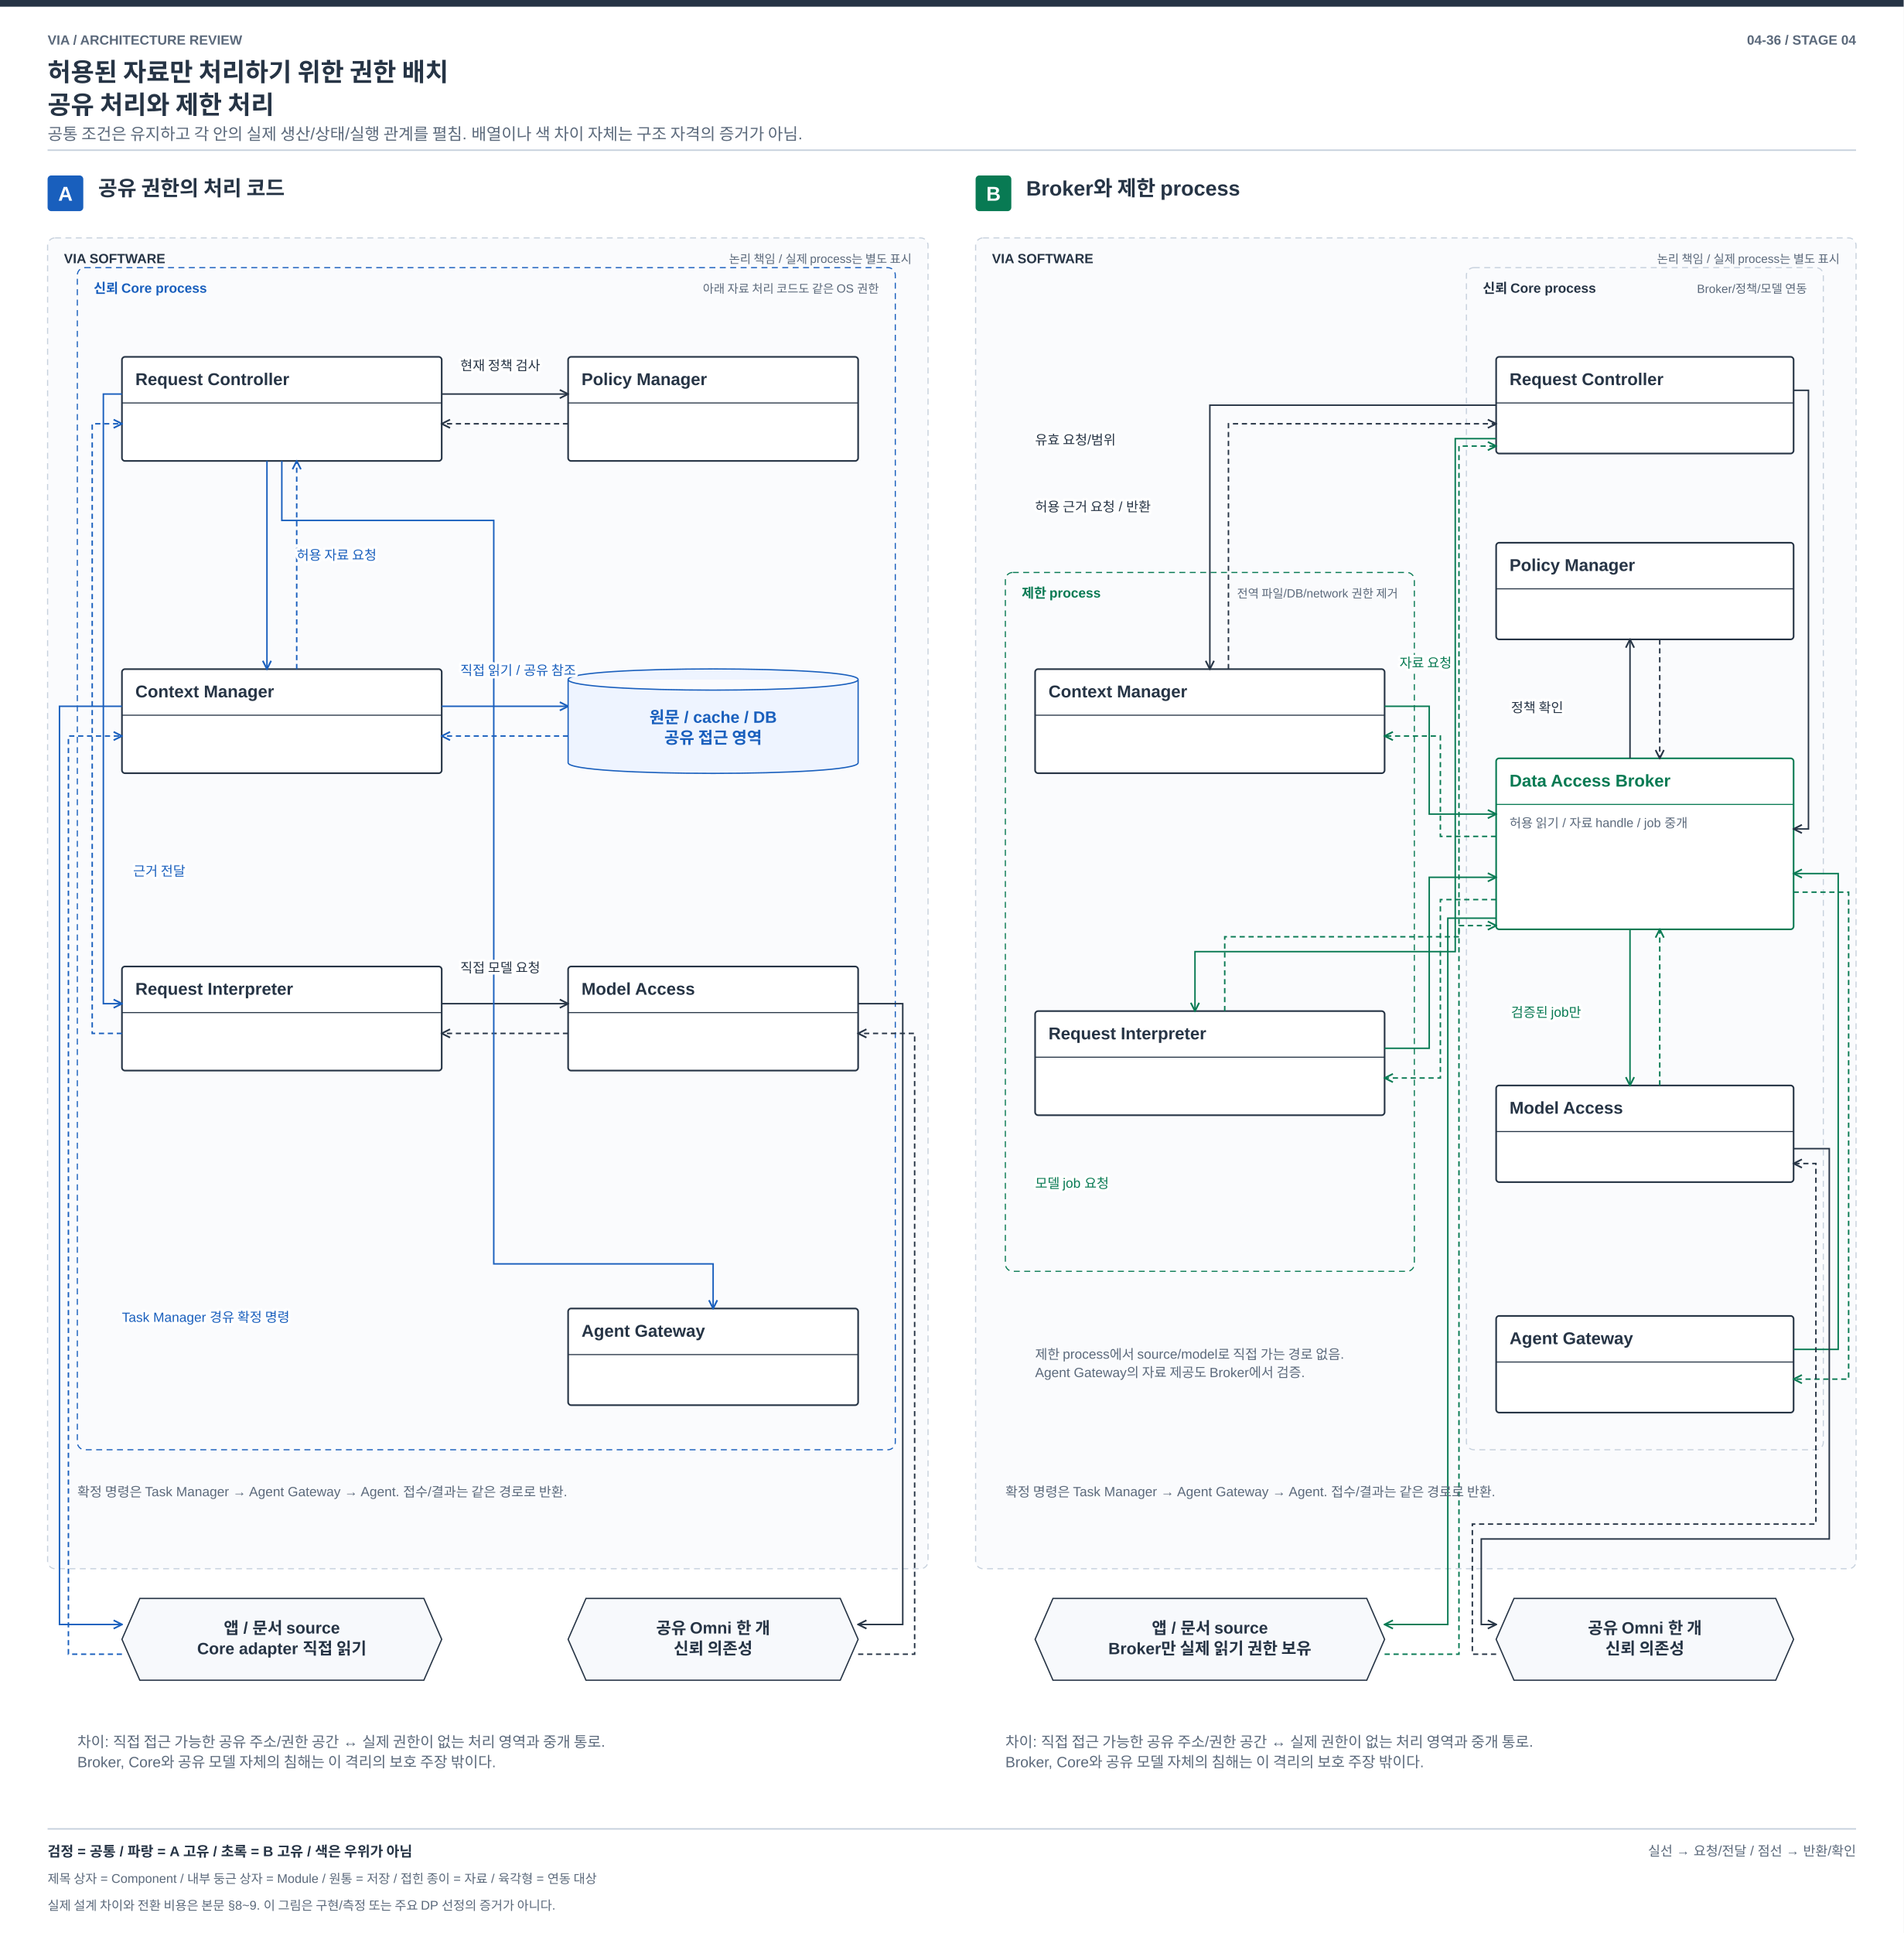
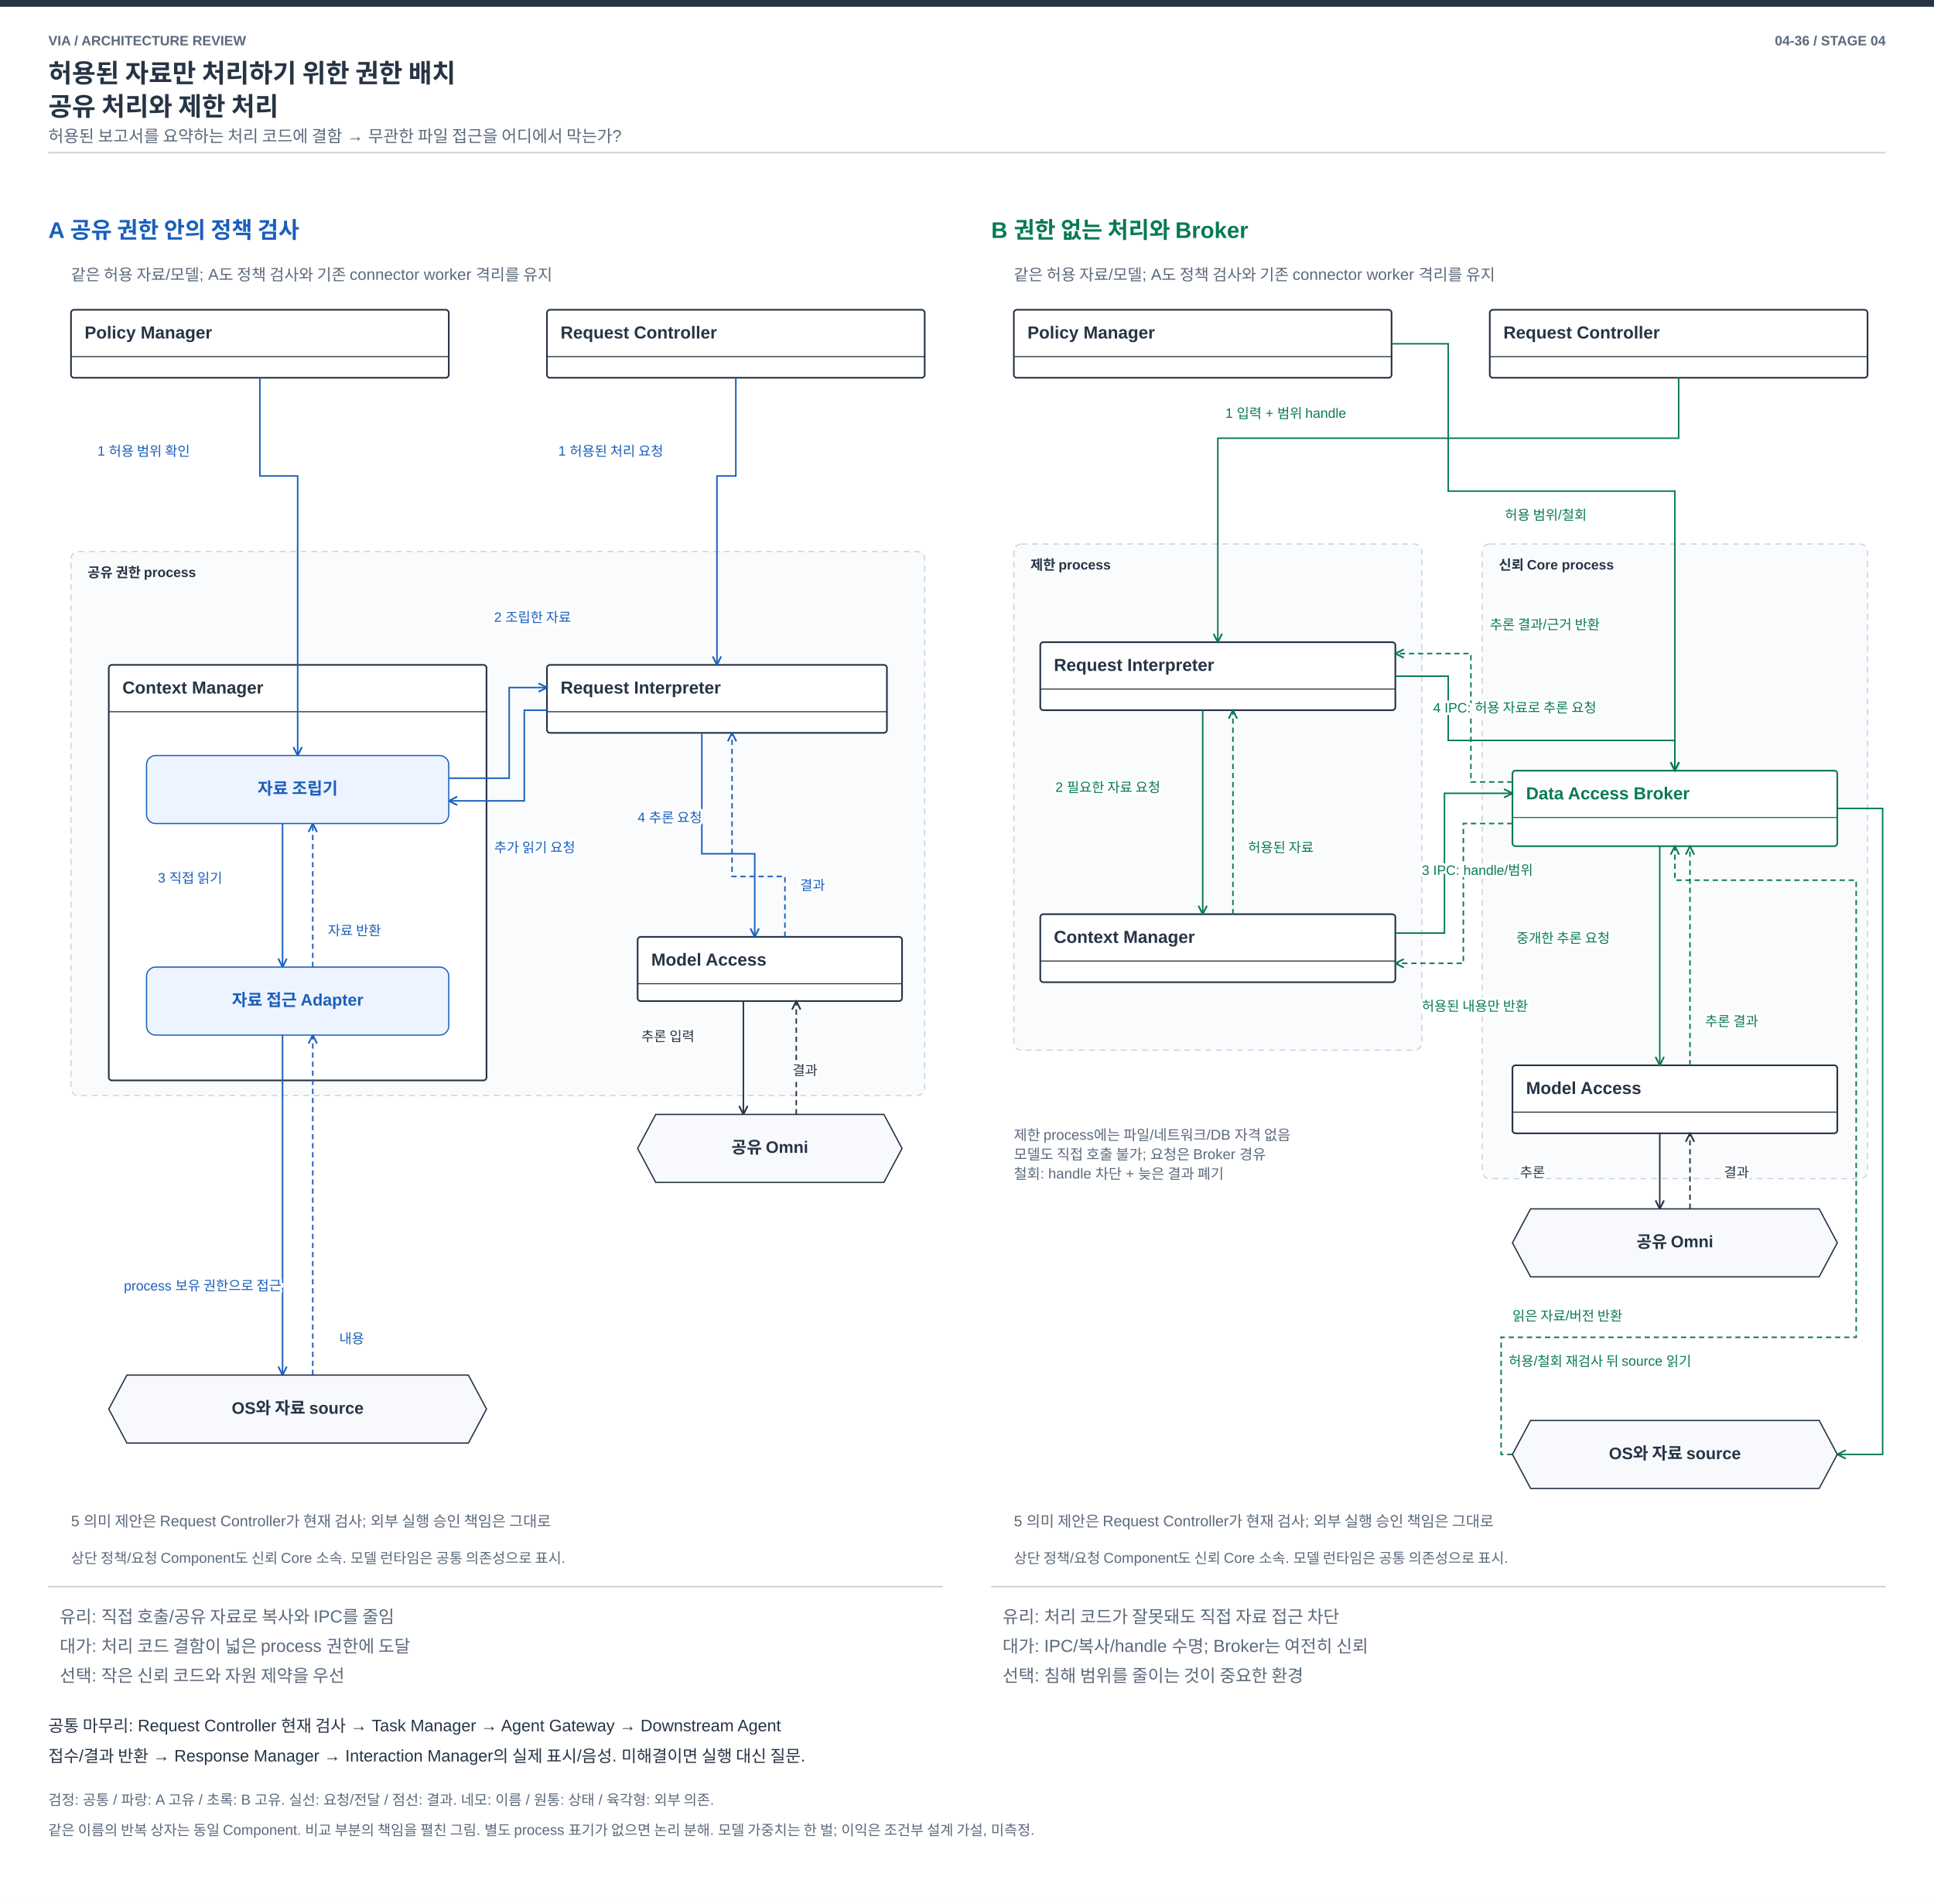
- <svg xmlns="http://www.w3.org/2000/svg" width="2560" height="2600" viewBox="0 0 2560 2600" role="img" aria-labelledby="title">
+ <svg xmlns="http://www.w3.org/2000/svg" width="2560" height="2520" viewBox="0 0 2560 2520" role="img" aria-labelledby="title">
  <defs>
    <marker id="a263445" viewBox="0 0 10 10" refX="9" refY="5" markerWidth="7" markerHeight="7" orient="auto-start-reverse">
      <path d="M1 1L9 5L1 9" fill="none" stroke="#263445" stroke-width="1.6" />
    </marker>
    <marker id="a195FBD" viewBox="0 0 10 10" refX="9" refY="5" markerWidth="7" markerHeight="7" orient="auto-start-reverse">
      <path d="M1 1L9 5L1 9" fill="none" stroke="#195FBD" stroke-width="1.6" />
    </marker>
    <marker id="a087A53" viewBox="0 0 10 10" refX="9" refY="5" markerWidth="7" markerHeight="7" orient="auto-start-reverse">
      <path d="M1 1L9 5L1 9" fill="none" stroke="#087A53" stroke-width="1.6" />
    </marker>
  </defs>
-   <rect width="2560" height="2600" fill="white" />
+   <rect width="2560" height="2520" fill="white" />
  <g font-family="Arial, Apple SD Gothic Neo, Malgun Gothic, sans-serif">
    <rect id="e1" x="0" y="0" width="2560" height="9" rx="0" fill="#263445" stroke="none" stroke-width="1.5" />
-     <rect id="e7" x="64" y="236" width="48" height="48" rx="5" fill="#195FBD" stroke="none" stroke-width="1.5" />
-     <rect id="Avia" x="64" y="320" width="1184" height="1790" rx="10" fill="#FAFBFD" stroke="#C7D1DD" stroke-width="1.5" stroke-dasharray="8 6" />
-     <rect id="Acore" x="104" y="360" width="1100" height="1590" rx="10" fill="#FAFBFD" stroke="#195FBD" stroke-width="1.5" stroke-dasharray="8 6" />
-     <rect id="e48" x="1312" y="236" width="48" height="48" rx="5" fill="#087A53" stroke="none" stroke-width="1.5" />
-     <rect id="Bvia" x="1312" y="320" width="1184" height="1790" rx="10" fill="#FAFBFD" stroke="#C7D1DD" stroke-width="1.5" stroke-dasharray="8 6" />
-     <rect id="Brestricted" x="1352" y="770" width="550" height="940" rx="10" fill="#FAFBFD" stroke="#087A53" stroke-width="1.5" stroke-dasharray="8 6" />
-     <rect id="Bcore" x="1972" y="360" width="480" height="1590" rx="10" fill="#FAFBFD" stroke="#C7D1DD" stroke-width="1.5" stroke-dasharray="8 6" />
+     <rect id="Aprocess" x="94" y="730" width="1130" height="720" rx="10" fill="#FAFBFD" stroke="#C7D1DD" stroke-width="1.5" stroke-dasharray="8 6" />
+     <rect id="Brestricted" x="1342" y="720" width="540" height="670" rx="10" fill="#FAFBFD" stroke="#C7D1DD" stroke-width="1.5" stroke-dasharray="8 6" />
+     <rect id="Btrusted" x="1962" y="720" width="510" height="840" rx="10" fill="#FAFBFD" stroke="#C7D1DD" stroke-width="1.5" stroke-dasharray="8 6" />
+     <g id="Apolicy" data-component="true">
+       <rect x="94" y="410" width="500" height="90" rx="4" fill="white" stroke="#263445" stroke-width="2.2" />
+       <path d="M94 472H594" stroke="#263445" stroke-width="1.4" />
+       <text x="112" y="448.0" text-anchor="start" font-size="23" font-weight="700" fill="#263445">Policy Manager</text>
+     </g>
    <g id="Arc" data-component="true">
-       <rect x="164" y="480" width="430" height="140" rx="4" fill="white" stroke="#263445" stroke-width="2.2" />
-       <path d="M164 542H594" stroke="#263445" stroke-width="1.4" />
-       <text x="182" y="518.0" text-anchor="start" font-size="23" font-weight="700" fill="#263445">Request Controller</text>
-     </g>
-     <g id="Apolicy" data-component="true">
-       <rect x="764" y="480" width="390" height="140" rx="4" fill="white" stroke="#263445" stroke-width="2.2" />
-       <path d="M764 542H1154" stroke="#263445" stroke-width="1.4" />
-       <text x="782" y="518.0" text-anchor="start" font-size="23" font-weight="700" fill="#263445">Policy Manager</text>
+       <rect x="724" y="410" width="500" height="90" rx="4" fill="white" stroke="#263445" stroke-width="2.2" />
+       <path d="M724 472H1224" stroke="#263445" stroke-width="1.4" />
+       <text x="742" y="448.0" text-anchor="start" font-size="23" font-weight="700" fill="#263445">Request Controller</text>
    </g>
    <g id="Acm" data-component="true">
-       <rect x="164" y="900" width="430" height="140" rx="4" fill="white" stroke="#263445" stroke-width="2.2" />
-       <path d="M164 962H594" stroke="#263445" stroke-width="1.4" />
-       <text x="182" y="938.0" text-anchor="start" font-size="23" font-weight="700" fill="#263445">Context Manager</text>
+       <rect x="144" y="880" width="500" height="550" rx="4" fill="white" stroke="#263445" stroke-width="2.2" />
+       <path d="M144 942H644" stroke="#263445" stroke-width="1.4" />
+       <text x="162" y="918.0" text-anchor="start" font-size="23" font-weight="700" fill="#263445">Context Manager</text>
    </g>
    <g id="Ari" data-component="true">
-       <rect x="164" y="1300" width="430" height="140" rx="4" fill="white" stroke="#263445" stroke-width="2.2" />
-       <path d="M164 1362H594" stroke="#263445" stroke-width="1.4" />
-       <text x="182" y="1338.0" text-anchor="start" font-size="23" font-weight="700" fill="#263445">Request Interpreter</text>
+       <rect x="724" y="880" width="450" height="90" rx="4" fill="white" stroke="#263445" stroke-width="2.2" />
+       <path d="M724 942H1174" stroke="#263445" stroke-width="1.4" />
+       <text x="742" y="918.0" text-anchor="start" font-size="23" font-weight="700" fill="#263445">Request Interpreter</text>
    </g>
    <g id="Ama" data-component="true">
-       <rect x="764" y="1300" width="390" height="140" rx="4" fill="white" stroke="#263445" stroke-width="2.2" />
-       <path d="M764 1362H1154" stroke="#263445" stroke-width="1.4" />
-       <text x="782" y="1338.0" text-anchor="start" font-size="23" font-weight="700" fill="#263445">Model Access</text>
-     </g>
-     <g id="Agateway" data-component="true">
-       <rect x="764" y="1760" width="390" height="130" rx="4" fill="white" stroke="#263445" stroke-width="2.2" />
-       <path d="M764 1822H1154" stroke="#263445" stroke-width="1.4" />
-       <text x="782" y="1798.0" text-anchor="start" font-size="23" font-weight="700" fill="#263445">Agent Gateway</text>
+       <rect x="844" y="1240" width="350" height="85" rx="4" fill="white" stroke="#263445" stroke-width="2.2" />
+       <path d="M844 1302H1194" stroke="#263445" stroke-width="1.4" />
+       <text x="862" y="1278.0" text-anchor="start" font-size="23" font-weight="700" fill="#263445">Model Access</text>
+     </g>
+     <g id="Bpolicy" data-component="true">
+       <rect x="1342" y="410" width="500" height="90" rx="4" fill="white" stroke="#263445" stroke-width="2.2" />
+       <path d="M1342 472H1842" stroke="#263445" stroke-width="1.4" />
+       <text x="1360" y="448.0" text-anchor="start" font-size="23" font-weight="700" fill="#263445">Policy Manager</text>
    </g>
    <g id="Brc" data-component="true">
-       <rect x="2012" y="480" width="400" height="130" rx="4" fill="white" stroke="#263445" stroke-width="2.2" />
-       <path d="M2012 542H2412" stroke="#263445" stroke-width="1.4" />
-       <text x="2030" y="518.0" text-anchor="start" font-size="23" font-weight="700" fill="#263445">Request Controller</text>
-     </g>
-     <g id="Bpolicy" data-component="true">
-       <rect x="2012" y="730" width="400" height="130" rx="4" fill="white" stroke="#263445" stroke-width="2.2" />
-       <path d="M2012 792H2412" stroke="#263445" stroke-width="1.4" />
-       <text x="2030" y="768.0" text-anchor="start" font-size="23" font-weight="700" fill="#263445">Policy Manager</text>
+       <rect x="1972" y="410" width="500" height="90" rx="4" fill="white" stroke="#263445" stroke-width="2.2" />
+       <path d="M1972 472H2472" stroke="#263445" stroke-width="1.4" />
+       <text x="1990" y="448.0" text-anchor="start" font-size="23" font-weight="700" fill="#263445">Request Controller</text>
+     </g>
+     <g id="Bri" data-component="true">
+       <rect x="1377" y="850" width="470" height="90" rx="4" fill="white" stroke="#263445" stroke-width="2.2" />
+       <path d="M1377 912H1847" stroke="#263445" stroke-width="1.4" />
+       <text x="1395" y="888.0" text-anchor="start" font-size="23" font-weight="700" fill="#263445">Request Interpreter</text>
+     </g>
+     <g id="Bcm" data-component="true">
+       <rect x="1377" y="1210" width="470" height="90" rx="4" fill="white" stroke="#263445" stroke-width="2.2" />
+       <path d="M1377 1272H1847" stroke="#263445" stroke-width="1.4" />
+       <text x="1395" y="1248.0" text-anchor="start" font-size="23" font-weight="700" fill="#263445">Context Manager</text>
    </g>
    <g id="Bbroker" data-component="true">
-       <rect x="2012" y="1020" width="400" height="230" rx="4" fill="white" stroke="#087A53" stroke-width="2.2" />
-       <path d="M2012 1082H2412" stroke="#087A53" stroke-width="1.4" />
-       <text x="2030" y="1058.0" text-anchor="start" font-size="23" font-weight="700" fill="#087A53">Data Access Broker</text>
-       <text x="2030" y="1113.0" text-anchor="start" font-size="17" font-weight="400" fill="#5B697B">허용 읽기 / 자료 handle / job 중개</text>
+       <rect x="2002" y="1020" width="430" height="100" rx="4" fill="white" stroke="#087A53" stroke-width="2.2" />
+       <path d="M2002 1082H2432" stroke="#087A53" stroke-width="1.4" />
+       <text x="2020" y="1058.0" text-anchor="start" font-size="23" font-weight="700" fill="#087A53">Data Access Broker</text>
    </g>
    <g id="Bma" data-component="true">
-       <rect x="2012" y="1460" width="400" height="130" rx="4" fill="white" stroke="#263445" stroke-width="2.2" />
-       <path d="M2012 1522H2412" stroke="#263445" stroke-width="1.4" />
-       <text x="2030" y="1498.0" text-anchor="start" font-size="23" font-weight="700" fill="#263445">Model Access</text>
-     </g>
-     <g id="Bgateway" data-component="true">
-       <rect x="2012" y="1770" width="400" height="130" rx="4" fill="white" stroke="#263445" stroke-width="2.2" />
-       <path d="M2012 1832H2412" stroke="#263445" stroke-width="1.4" />
-       <text x="2030" y="1808.0" text-anchor="start" font-size="23" font-weight="700" fill="#263445">Agent Gateway</text>
-     </g>
-     <g id="Bcm" data-component="true">
-       <rect x="1392" y="900" width="470" height="140" rx="4" fill="white" stroke="#263445" stroke-width="2.2" />
-       <path d="M1392 962H1862" stroke="#263445" stroke-width="1.4" />
-       <text x="1410" y="938.0" text-anchor="start" font-size="23" font-weight="700" fill="#263445">Context Manager</text>
-     </g>
-     <g id="Bri" data-component="true">
-       <rect x="1392" y="1360" width="470" height="140" rx="4" fill="white" stroke="#263445" stroke-width="2.2" />
-       <path d="M1392 1422H1862" stroke="#263445" stroke-width="1.4" />
-       <text x="1410" y="1398.0" text-anchor="start" font-size="23" font-weight="700" fill="#263445">Request Interpreter</text>
+       <rect x="2002" y="1410" width="430" height="90" rx="4" fill="white" stroke="#263445" stroke-width="2.2" />
+       <path d="M2002 1472H2432" stroke="#263445" stroke-width="1.4" />
+       <text x="2020" y="1448.0" text-anchor="start" font-size="23" font-weight="700" fill="#263445">Model Access</text>
    </g>
    <polyline id="e6" points="64,202 2496,202" fill="none" stroke="#C7D1DD" stroke-width="2" />
-     <polyline id="e23" points="594,530.0 764,530.0" fill="none" stroke="#263445" stroke-width="2" marker-end="url(#a263445)" />
-     <polyline id="e25" points="764,570.0 594,570.0" fill="none" stroke="#263445" stroke-width="2" stroke-dasharray="7 5" marker-end="url(#a263445)" />
-     <polyline id="e26" points="359.0,620 359.0,900" fill="none" stroke="#195FBD" stroke-width="2" marker-end="url(#a195FBD)" />
-     <polyline id="e28" points="399.0,900 399.0,620" fill="none" stroke="#195FBD" stroke-width="2" stroke-dasharray="7 5" marker-end="url(#a195FBD)" />
-     <polyline id="e29" points="594,950.0 764,950.0" fill="none" stroke="#195FBD" stroke-width="2" marker-end="url(#a195FBD)" />
-     <polyline id="e31" points="764,990.0 594,990.0" fill="none" stroke="#195FBD" stroke-width="2" stroke-dasharray="7 5" marker-end="url(#a195FBD)" />
-     <polyline id="e32" points="164,530.0 139,530 139,1350 164,1350.0" fill="none" stroke="#195FBD" stroke-width="2" marker-end="url(#a195FBD)" />
-     <polyline id="e34" points="164,1390.0 124,1390 124,570 164,570.0" fill="none" stroke="#195FBD" stroke-width="2" stroke-dasharray="7 5" marker-end="url(#a195FBD)" />
-     <polyline id="e35" points="594,1350.0 764,1350.0" fill="none" stroke="#263445" stroke-width="2" marker-end="url(#a263445)" />
-     <polyline id="e37" points="764,1390.0 594,1390.0" fill="none" stroke="#263445" stroke-width="2" stroke-dasharray="7 5" marker-end="url(#a263445)" />
-     <polyline id="e38" points="379.0,620 379,700 664,700 664,1700 959,1700 959.0,1760" fill="none" stroke="#195FBD" stroke-width="2" marker-end="url(#a195FBD)" />
-     <polyline id="e41" points="164,950.0 80,950 80,2185 164,2185.0" fill="none" stroke="#195FBD" stroke-width="2" marker-end="url(#a195FBD)" />
-     <polyline id="e42" points="164,2225.0 92,2225 92,990 164,990.0" fill="none" stroke="#195FBD" stroke-width="2" stroke-dasharray="7 5" marker-end="url(#a195FBD)" />
-     <polyline id="e44" points="1154,1350.0 1214,1350 1214,2185 1154,2185.0" fill="none" stroke="#263445" stroke-width="2" marker-end="url(#a263445)" />
-     <polyline id="e45" points="1154,2225.0 1230,2225 1230,1390 1154,1390.0" fill="none" stroke="#263445" stroke-width="2" stroke-dasharray="7 5" marker-end="url(#a263445)" />
-     <polyline id="e67" points="2192.0,1020 2192.0,860" fill="none" stroke="#263445" stroke-width="2" marker-end="url(#a263445)" />
-     <polyline id="e69" points="2232.0,860 2232.0,1020" fill="none" stroke="#263445" stroke-width="2" stroke-dasharray="7 5" marker-end="url(#a263445)" />
-     <polyline id="e70" points="2412,525.0 2432,525 2432,1115 2412,1115.0" fill="none" stroke="#263445" stroke-width="2" marker-end="url(#a263445)" />
-     <polyline id="e72" points="2012,545.0 1627,545 1627.0,900" fill="none" stroke="#263445" stroke-width="2" marker-end="url(#a263445)" />
-     <polyline id="e74" points="1652.0,900 1652,570 2012,570.0" fill="none" stroke="#263445" stroke-width="2" stroke-dasharray="7 5" marker-end="url(#a263445)" />
-     <polyline id="e75" points="1862,950.0 1922,950 1922,1095 2012,1095.0" fill="none" stroke="#087A53" stroke-width="2" marker-end="url(#a087A53)" />
-     <polyline id="e77" points="2012,1125.0 1937,1125 1937,990 1862,990.0" fill="none" stroke="#087A53" stroke-width="2" stroke-dasharray="7 5" marker-end="url(#a087A53)" />
-     <polyline id="e78" points="2012,590.0 1957,590 1957,1280 1607,1280 1607.0,1360" fill="none" stroke="#087A53" stroke-width="2" marker-end="url(#a087A53)" />
-     <polyline id="e79" points="1647.0,1360 1647,1260 1962,1260 1962,600 2012,600.0" fill="none" stroke="#087A53" stroke-width="2" stroke-dasharray="7 5" marker-end="url(#a087A53)" />
-     <polyline id="e80" points="1862,1410.0 1922,1410 1922,1180 2012,1180.0" fill="none" stroke="#087A53" stroke-width="2" marker-end="url(#a087A53)" />
-     <polyline id="e82" points="2012,1210.0 1937,1210 1937,1450 1862,1450.0" fill="none" stroke="#087A53" stroke-width="2" stroke-dasharray="7 5" marker-end="url(#a087A53)" />
-     <polyline id="e83" points="2192.0,1250 2192.0,1460" fill="none" stroke="#087A53" stroke-width="2" marker-end="url(#a087A53)" />
-     <polyline id="e85" points="2232.0,1460 2232.0,1250" fill="none" stroke="#087A53" stroke-width="2" stroke-dasharray="7 5" marker-end="url(#a087A53)" />
-     <polyline id="e86" points="2412,1815.0 2472,1815 2472,1175 2412,1175.0" fill="none" stroke="#087A53" stroke-width="2" marker-end="url(#a087A53)" />
-     <polyline id="e87" points="2412,1200.0 2486,1200 2486,1855 2412,1855.0" fill="none" stroke="#087A53" stroke-width="2" stroke-dasharray="7 5" marker-end="url(#a087A53)" />
-     <polyline id="e89" points="2012,1235.0 1947,1235 1947,2185 1862,2185.0" fill="none" stroke="#087A53" stroke-width="2" marker-end="url(#a087A53)" />
-     <polyline id="e90" points="1862,2225.0 1962,2225 1962,1245 2012,1245.0" fill="none" stroke="#087A53" stroke-width="2" stroke-dasharray="7 5" marker-end="url(#a087A53)" />
-     <polyline id="e92" points="2412,1545.0 2460,1545 2460,2070 1992,2070 1992,2185 2012,2185.0" fill="none" stroke="#263445" stroke-width="2" marker-end="url(#a263445)" />
-     <polyline id="e93" points="2012,2225.0 1980,2225 1980,2050 2442,2050 2442,1565 2412,1565.0" fill="none" stroke="#263445" stroke-width="2" stroke-dasharray="7 5" marker-end="url(#a263445)" />
-     <polyline id="e97" points="64,2460 2496,2460" fill="none" stroke="#C7D1DD" stroke-width="2" />
-     <g id="Araw" data-node="true" data-x="764" data-y="900" data-w="390" data-h="140">
-       <path d="M764 914C764 895 1154 895 1154 914V1026C1154 1045 764 1045 764 1026Z M764 914C764 933 1154 933 1154 914" fill="#EEF4FF" stroke="#195FBD" stroke-width="1.7" />
-       <text x="959.0" y="972.5" text-anchor="middle" font-size="22" font-weight="700" fill="#195FBD">원문 / cache / DB</text>
-       <text x="959.0" y="1000.0" text-anchor="middle" font-size="22" font-weight="700" fill="#195FBD">공유 접근 영역</text>
-     </g>
-     <g id="Asource" data-node="true" data-x="164" data-y="2150" data-w="430" data-h="110">
-       <path d="M188 2150H570L594 2205.0L570 2260H188L164 2205.0Z" fill="#F7F9FC" stroke="#263445" stroke-width="1.7" />
-       <text x="379.0" y="2197.5" text-anchor="middle" font-size="22" font-weight="700" fill="#263445">앱 / 문서 source</text>
-       <text x="379.0" y="2225.0" text-anchor="middle" font-size="22" font-weight="700" fill="#263445">Core adapter 직접 읽기</text>
-     </g>
-     <g id="Aomni" data-node="true" data-x="764" data-y="2150" data-w="390" data-h="110">
-       <path d="M788 2150H1130L1154 2205.0L1130 2260H788L764 2205.0Z" fill="#F7F9FC" stroke="#263445" stroke-width="1.7" />
-       <text x="959.0" y="2197.5" text-anchor="middle" font-size="22" font-weight="700" fill="#263445">공유 Omni 한 개</text>
-       <text x="959.0" y="2225.0" text-anchor="middle" font-size="22" font-weight="700" fill="#263445">신뢰 의존성</text>
-     </g>
-     <g id="Bsource" data-node="true" data-x="1392" data-y="2150" data-w="470" data-h="110">
-       <path d="M1416 2150H1838L1862 2205.0L1838 2260H1416L1392 2205.0Z" fill="#F7F9FC" stroke="#263445" stroke-width="1.7" />
-       <text x="1627.0" y="2197.5" text-anchor="middle" font-size="22" font-weight="700" fill="#263445">앱 / 문서 source</text>
-       <text x="1627.0" y="2225.0" text-anchor="middle" font-size="22" font-weight="700" fill="#263445">Broker만 실제 읽기 권한 보유</text>
-     </g>
-     <g id="Bomni" data-node="true" data-x="2012" data-y="2150" data-w="400" data-h="110">
-       <path d="M2036 2150H2388L2412 2205.0L2388 2260H2036L2012 2205.0Z" fill="#F7F9FC" stroke="#263445" stroke-width="1.7" />
-       <text x="2212.0" y="2197.5" text-anchor="middle" font-size="22" font-weight="700" fill="#263445">공유 Omni 한 개</text>
-       <text x="2212.0" y="2225.0" text-anchor="middle" font-size="22" font-weight="700" fill="#263445">신뢰 의존성</text>
+     <polyline id="e19" points="984.0,1325 984.0,1475" fill="none" stroke="#263445" stroke-width="2" marker-end="url(#a263445)" />
+     <polyline id="e21" points="1054.0,1475 1054.0,1325" fill="none" stroke="#263445" stroke-width="2" stroke-dasharray="7 5" marker-end="url(#a263445)" />
+     <polyline id="e23" points="344.0,500 344,630 394,630 394.0,1000" fill="none" stroke="#195FBD" stroke-width="2" marker-end="url(#a195FBD)" />
+     <polyline id="e25" points="974.0,500 974,630 949,630 949.0,880" fill="none" stroke="#195FBD" stroke-width="2" marker-end="url(#a195FBD)" />
+     <polyline id="e27" points="594,1030.0 674,1030 674,910 724,910.0" fill="none" stroke="#195FBD" stroke-width="2" marker-end="url(#a195FBD)" />
+     <polyline id="e29" points="724,940.0 694,940 694,1060 594,1060.0" fill="none" stroke="#195FBD" stroke-width="2" marker-end="url(#a195FBD)" />
+     <polyline id="e31" points="374.0,1090 374.0,1280" fill="none" stroke="#195FBD" stroke-width="2" marker-end="url(#a195FBD)" />
+     <polyline id="e33" points="414.0,1280 414.0,1090" fill="none" stroke="#195FBD" stroke-width="2" stroke-dasharray="7 5" marker-end="url(#a195FBD)" />
+     <polyline id="e35" points="929.0,970 929,1130 999,1130 999.0,1240" fill="none" stroke="#195FBD" stroke-width="2" marker-end="url(#a195FBD)" />
+     <polyline id="e37" points="1039.0,1240 1039,1160 969,1160 969.0,970" fill="none" stroke="#195FBD" stroke-width="2" stroke-dasharray="7 5" marker-end="url(#a195FBD)" />
+     <polyline id="e40" points="374.0,1370 374.0,1820" fill="none" stroke="#195FBD" stroke-width="2" marker-end="url(#a195FBD)" />
+     <polyline id="e42" points="414.0,1820 414.0,1370" fill="none" stroke="#195FBD" stroke-width="2" stroke-dasharray="7 5" marker-end="url(#a195FBD)" />
+     <polyline id="e46" points="64,2100 1248,2100" fill="none" stroke="#C7D1DD" stroke-width="2" />
+     <polyline id="e62" points="2222.0,500 2222,580 1612,580 1612.0,850" fill="none" stroke="#087A53" stroke-width="2" marker-end="url(#a087A53)" />
+     <polyline id="e64" points="1842,455.0 1917,455 1917,650 2217,650 2217.0,1020" fill="none" stroke="#087A53" stroke-width="2" marker-end="url(#a087A53)" />
+     <polyline id="e66" points="1592.0,940 1592.0,1210" fill="none" stroke="#087A53" stroke-width="2" marker-end="url(#a087A53)" />
+     <polyline id="e68" points="1632.0,1210 1632.0,940" fill="none" stroke="#087A53" stroke-width="2" stroke-dasharray="7 5" marker-end="url(#a087A53)" />
+     <polyline id="e70" points="1847,1235.0 1912,1235 1912,1050 2002,1050.0" fill="none" stroke="#087A53" stroke-width="2" marker-end="url(#a087A53)" />
+     <polyline id="e72" points="2002,1090.0 1937,1090 1937,1275 1847,1275.0" fill="none" stroke="#087A53" stroke-width="2" stroke-dasharray="7 5" marker-end="url(#a087A53)" />
+     <polyline id="e74" points="1847,895.0 1917,895 1917,980 2217,980 2217.0,1020" fill="none" stroke="#087A53" stroke-width="2" marker-end="url(#a087A53)" />
+     <polyline id="e76" points="2002,1035.0 1947,1035 1947,865 1847,865.0" fill="none" stroke="#087A53" stroke-width="2" stroke-dasharray="7 5" marker-end="url(#a087A53)" />
+     <polyline id="e78" points="2197.0,1120 2197.0,1410" fill="none" stroke="#087A53" stroke-width="2" marker-end="url(#a087A53)" />
+     <polyline id="e80" points="2237.0,1410 2237.0,1120" fill="none" stroke="#087A53" stroke-width="2" stroke-dasharray="7 5" marker-end="url(#a087A53)" />
+     <polyline id="e82" points="2197.0,1500 2197.0,1600" fill="none" stroke="#263445" stroke-width="2" marker-end="url(#a263445)" />
+     <polyline id="e84" points="2237.0,1600 2237.0,1500" fill="none" stroke="#263445" stroke-width="2" stroke-dasharray="7 5" marker-end="url(#a263445)" />
+     <polyline id="e86" points="2432,1070.0 2492,1070 2492,1925 2432,1925.0" fill="none" stroke="#087A53" stroke-width="2" marker-end="url(#a087A53)" />
+     <polyline id="e88" points="2002,1925.0 1987,1925 1987,1770 2457,1770 2457,1165 2217,1165 2217.0,1120" fill="none" stroke="#087A53" stroke-width="2" stroke-dasharray="7 5" marker-end="url(#a087A53)" />
+     <polyline id="e93" points="1312,2100 2496,2100" fill="none" stroke="#C7D1DD" stroke-width="2" />
+     <g id="Aassemble" data-node="true" data-x="194" data-y="1000" data-w="400" data-h="90">
+       <rect x="194" y="1000" width="400" height="90" rx="12" fill="#EEF4FF" stroke="#195FBD" stroke-width="1.6" />
+       <text x="394.0" y="1051.25" text-anchor="middle" font-size="22" font-weight="700" fill="#195FBD">자료 조립기</text>
+     </g>
+     <g id="Aadapter" data-node="true" data-x="194" data-y="1280" data-w="400" data-h="90">
+       <rect x="194" y="1280" width="400" height="90" rx="12" fill="#EEF4FF" stroke="#195FBD" stroke-width="1.6" />
+       <text x="394.0" y="1331.25" text-anchor="middle" font-size="22" font-weight="700" fill="#195FBD">자료 접근 Adapter</text>
+     </g>
+     <g id="Aomni" data-node="true" data-x="844" data-y="1475" data-w="350" data-h="90">
+       <path d="M868 1475H1170L1194 1520.0L1170 1565H868L844 1520.0Z" fill="#F7F9FC" stroke="#263445" stroke-width="1.7" />
+       <text x="1019.0" y="1526.25" text-anchor="middle" font-size="22" font-weight="700" fill="#263445">공유 Omni</text>
+     </g>
+     <g id="Afiles" data-node="true" data-x="144" data-y="1820" data-w="500" data-h="90">
+       <path d="M168 1820H620L644 1865.0L620 1910H168L144 1865.0Z" fill="#F7F9FC" stroke="#263445" stroke-width="1.7" />
+       <text x="394.0" y="1871.25" text-anchor="middle" font-size="22" font-weight="700" fill="#263445">OS와 자료 source</text>
+     </g>
+     <g id="Bomni" data-node="true" data-x="2002" data-y="1600" data-w="430" data-h="90">
+       <path d="M2026 1600H2408L2432 1645.0L2408 1690H2026L2002 1645.0Z" fill="#F7F9FC" stroke="#263445" stroke-width="1.7" />
+       <text x="2217.0" y="1651.25" text-anchor="middle" font-size="22" font-weight="700" fill="#263445">공유 Omni</text>
+     </g>
+     <g id="Bfiles" data-node="true" data-x="2002" data-y="1880" data-w="430" data-h="90">
+       <path d="M2026 1880H2408L2432 1925.0L2408 1970H2026L2002 1925.0Z" fill="#F7F9FC" stroke="#263445" stroke-width="1.7" />
+       <text x="2217.0" y="1931.25" text-anchor="middle" font-size="22" font-weight="700" fill="#263445">OS와 자료 source</text>
    </g>
    <g id="e2">
      <text x="64" y="60.0" text-anchor="start" font-size="18" font-weight="700" fill="#5B697B">VIA  /  ARCHITECTURE REVIEW</text>
    </g>
    <g id="e3">
      <text x="2496" y="60.0" text-anchor="end" font-size="18" font-weight="700" fill="#5B697B">04-36  /  STAGE 04</text>
    </g>
    <g id="e4">
      <text x="64" y="109" text-anchor="start" font-size="34" font-weight="700" fill="#263445">허용된 자료만 처리하기 위한 권한 배치</text>
      <text x="64" y="153" text-anchor="start" font-size="34" font-weight="700" fill="#263445">공유 처리와 제한 처리</text>
    </g>
    <g id="e5">
-       <text x="64" y="188.0" text-anchor="start" font-size="22" font-weight="400" fill="#5B697B">공통 조건은 유지하고 각 안의 실제 생산/상태/실행 관계를 펼침. 배열이나 색 차이 자체는 구조 자격의 증거가 아님.</text>
-     </g>
-     <g id="e8">
-       <text x="88" y="270.0" text-anchor="middle" font-size="27" font-weight="700" fill="white">A</text>
-     </g>
-     <g id="e9">
-       <text x="132" y="263.0" text-anchor="start" font-size="28" font-weight="700" fill="#263445">공유 권한의 처리 코드</text>
-     </g>
-     <g id="e11">
-       <text x="86" y="354.0" text-anchor="start" font-size="18" font-weight="700" fill="#263445">VIA SOFTWARE</text>
+       <text x="64" y="188.0" text-anchor="start" font-size="22" font-weight="400" fill="#5B697B">허용된 보고서를 요약하는 처리 코드에 결함 → 무관한 파일 접근을 어디에서 막는가?</text>
+     </g>
+     <g id="e7">
+       <text x="64" y="315.0" text-anchor="start" font-size="30" font-weight="700" fill="#195FBD">A  공유 권한 안의 정책 검사</text>
+     </g>
+     <g id="e10">
+       <text x="94" y="371.0" text-anchor="start" font-size="21" font-weight="400" fill="#5B697B">같은 허용 자료/모델; A도 정책 검사와 기존 connector worker 격리를 유지</text>
    </g>
    <g id="e12">
-       <text x="1226" y="354.0" text-anchor="end" font-size="16" font-weight="400" fill="#5B697B">논리 책임 / 실제 process는 별도 표시</text>
-     </g>
-     <g id="e14">
-       <text x="126" y="394.0" text-anchor="start" font-size="18" font-weight="700" fill="#195FBD">신뢰 Core process</text>
-     </g>
-     <g id="e15">
-       <text x="1182" y="394.0" text-anchor="end" font-size="16" font-weight="400" fill="#5B697B">아래 자료 처리 코드도 같은 OS 권한</text>
+       <text x="116" y="764.0" text-anchor="start" font-size="18" font-weight="700" fill="#263445">공유 권한 process</text>
+     </g>
+     <g id="e20" paint-order="stroke" stroke="white" stroke-width="7" stroke-linejoin="round">
+       <text x="849" y="1378.0" text-anchor="start" font-size="18" font-weight="400" fill="#263445">추론 입력</text>
+     </g>
+     <g id="e22" paint-order="stroke" stroke="white" stroke-width="7" stroke-linejoin="round">
+       <text x="1049" y="1423.0" text-anchor="start" font-size="18" font-weight="400" fill="#263445">결과</text>
    </g>
    <g id="e24" paint-order="stroke" stroke="white" stroke-width="7" stroke-linejoin="round">
-       <text x="619" y="498.0" text-anchor="start" font-size="18" font-weight="400" fill="#263445">현재 정책 검사</text>
-     </g>
-     <g id="e27" paint-order="stroke" stroke="white" stroke-width="7" stroke-linejoin="round">
-       <text x="399" y="753.0" text-anchor="start" font-size="18" font-weight="400" fill="#195FBD">허용 자료 요청</text>
+       <text x="129" y="603.0" text-anchor="start" font-size="18" font-weight="400" fill="#195FBD">1  허용 범위 확인</text>
+     </g>
+     <g id="e26" paint-order="stroke" stroke="white" stroke-width="7" stroke-linejoin="round">
+       <text x="739" y="603.0" text-anchor="start" font-size="18" font-weight="400" fill="#195FBD">1  허용된 처리 요청</text>
+     </g>
+     <g id="e28" paint-order="stroke" stroke="white" stroke-width="7" stroke-linejoin="round">
+       <text x="654" y="823.0" text-anchor="start" font-size="18" font-weight="400" fill="#195FBD">2  조립한 자료</text>
    </g>
    <g id="e30" paint-order="stroke" stroke="white" stroke-width="7" stroke-linejoin="round">
-       <text x="619" y="908.0" text-anchor="start" font-size="18" font-weight="400" fill="#195FBD">직접 읽기 / 공유 참조</text>
-     </g>
-     <g id="e33" paint-order="stroke" stroke="white" stroke-width="7" stroke-linejoin="round">
-       <text x="179" y="1178.0" text-anchor="start" font-size="18" font-weight="400" fill="#195FBD">근거 전달</text>
+       <text x="654" y="1128.0" text-anchor="start" font-size="18" font-weight="400" fill="#195FBD">추가 읽기 요청</text>
+     </g>
+     <g id="e32" paint-order="stroke" stroke="white" stroke-width="7" stroke-linejoin="round">
+       <text x="209" y="1168.0" text-anchor="start" font-size="18" font-weight="400" fill="#195FBD">3  직접 읽기</text>
+     </g>
+     <g id="e34" paint-order="stroke" stroke="white" stroke-width="7" stroke-linejoin="round">
+       <text x="434" y="1238.0" text-anchor="start" font-size="18" font-weight="400" fill="#195FBD">자료 반환</text>
    </g>
    <g id="e36" paint-order="stroke" stroke="white" stroke-width="7" stroke-linejoin="round">
-       <text x="619" y="1308.0" text-anchor="start" font-size="18" font-weight="400" fill="#263445">직접 모델 요청</text>
-     </g>
-     <g id="e39" paint-order="stroke" stroke="white" stroke-width="7" stroke-linejoin="round">
-       <text x="164" y="1778.0" text-anchor="start" font-size="18" font-weight="400" fill="#195FBD">Task Manager 경유 확정 명령</text>
-     </g>
-     <g id="e46">
-       <text x="104" y="2013.0" text-anchor="start" font-size="18" font-weight="400" fill="#5B697B">확정 명령은 Task Manager → Agent Gateway → Agent. 접수/결과는 같은 경로로 반환.</text>
+       <text x="844" y="1088.0" text-anchor="start" font-size="18" font-weight="400" fill="#195FBD">4  추론 요청</text>
+     </g>
+     <g id="e38" paint-order="stroke" stroke="white" stroke-width="7" stroke-linejoin="round">
+       <text x="1059" y="1178.0" text-anchor="start" font-size="18" font-weight="400" fill="#195FBD">결과</text>
+     </g>
+     <g id="e41" paint-order="stroke" stroke="white" stroke-width="7" stroke-linejoin="round">
+       <text x="164" y="1708.0" text-anchor="start" font-size="18" font-weight="400" fill="#195FBD">process 보유 권한으로 접근</text>
+     </g>
+     <g id="e43" paint-order="stroke" stroke="white" stroke-width="7" stroke-linejoin="round">
+       <text x="449" y="1778.0" text-anchor="start" font-size="18" font-weight="400" fill="#195FBD">내용</text>
+     </g>
+     <g id="e44">
+       <text x="94" y="2020.0" text-anchor="start" font-size="20" font-weight="400" fill="#5B697B">5  의미 제안은 Request Controller가 현재 검사; 외부 실행 승인 책임은 그대로</text>
+     </g>
+     <g id="e45">
+       <text x="94" y="2069.0" text-anchor="start" font-size="19" font-weight="400" fill="#5B697B">상단 정책/요청 Component도 신뢰 Core 소속. 모델 런타임은 공통 의존성으로 표시.</text>
    </g>
    <g id="e47">
-       <text x="104" y="2350.0" text-anchor="start" font-size="20" font-weight="400" fill="#5B697B">차이: 직접 접근 가능한 공유 주소/권한 공간 ↔ 실제 권한이 없는 처리 영역과 중개 통로.</text>
-       <text x="104" y="2377.0" text-anchor="start" font-size="20" font-weight="400" fill="#5B697B">Broker, Core와 공유 모델 자체의 침해는 이 격리의 보호 주장 밖이다.</text>
-     </g>
-     <g id="e49">
-       <text x="1336" y="270.0" text-anchor="middle" font-size="27" font-weight="700" fill="white">B</text>
-     </g>
-     <g id="e50">
-       <text x="1380" y="263.0" text-anchor="start" font-size="28" font-weight="700" fill="#263445">Broker와 제한 process</text>
-     </g>
-     <g id="e52">
-       <text x="1334" y="354.0" text-anchor="start" font-size="18" font-weight="700" fill="#263445">VIA SOFTWARE</text>
+       <text x="79" y="2148" text-anchor="start" font-size="23" font-weight="400" fill="#5B697B">유리: 직접 호출/공유 자료로 복사와 IPC를 줄임</text>
+       <text x="79" y="2187" text-anchor="start" font-size="23" font-weight="400" fill="#5B697B">대가: 처리 코드 결함이 넓은 process 권한에 도달</text>
+       <text x="79" y="2226" text-anchor="start" font-size="23" font-weight="400" fill="#5B697B">선택: 작은 신뢰 코드와 자원 제약을 우선</text>
+     </g>
+     <g id="e48">
+       <text x="1312" y="315.0" text-anchor="start" font-size="30" font-weight="700" fill="#087A53">B  권한 없는 처리와 Broker</text>
+     </g>
+     <g id="e51">
+       <text x="1342" y="371.0" text-anchor="start" font-size="21" font-weight="400" fill="#5B697B">같은 허용 자료/모델; A도 정책 검사와 기존 connector worker 격리를 유지</text>
    </g>
    <g id="e53">
-       <text x="2474" y="354.0" text-anchor="end" font-size="16" font-weight="400" fill="#5B697B">논리 책임 / 실제 process는 별도 표시</text>
+       <text x="1364" y="754.0" text-anchor="start" font-size="18" font-weight="700" fill="#263445">제한 process</text>
    </g>
    <g id="e55">
-       <text x="1374" y="804.0" text-anchor="start" font-size="18" font-weight="700" fill="#087A53">제한 process</text>
-     </g>
-     <g id="e56">
-       <text x="1880" y="804.0" text-anchor="end" font-size="16" font-weight="400" fill="#5B697B">전역 파일/DB/network 권한 제거</text>
-     </g>
-     <g id="e58">
-       <text x="1994" y="394.0" text-anchor="start" font-size="18" font-weight="700" fill="#263445">신뢰 Core process</text>
-     </g>
-     <g id="e59">
-       <text x="2430" y="394.0" text-anchor="end" font-size="16" font-weight="400" fill="#5B697B">Broker/정책/모델 연동</text>
-     </g>
-     <g id="e68" paint-order="stroke" stroke="white" stroke-width="7" stroke-linejoin="round">
-       <text x="2032" y="958.0" text-anchor="start" font-size="18" font-weight="400" fill="#263445">정책 확인</text>
+       <text x="1984" y="754.0" text-anchor="start" font-size="18" font-weight="700" fill="#263445">신뢰 Core process</text>
+     </g>
+     <g id="e63" paint-order="stroke" stroke="white" stroke-width="7" stroke-linejoin="round">
+       <text x="1622" y="553.0" text-anchor="start" font-size="18" font-weight="400" fill="#087A53">1  입력 + 범위 handle</text>
+     </g>
+     <g id="e65" paint-order="stroke" stroke="white" stroke-width="7" stroke-linejoin="round">
+       <text x="1992" y="688.0" text-anchor="start" font-size="18" font-weight="400" fill="#087A53">허용 범위/철회</text>
+     </g>
+     <g id="e67" paint-order="stroke" stroke="white" stroke-width="7" stroke-linejoin="round">
+       <text x="1397" y="1048.0" text-anchor="start" font-size="18" font-weight="400" fill="#087A53">2  필요한 자료 요청</text>
+     </g>
+     <g id="e69" paint-order="stroke" stroke="white" stroke-width="7" stroke-linejoin="round">
+       <text x="1652" y="1128.0" text-anchor="start" font-size="18" font-weight="400" fill="#087A53">허용된 자료</text>
    </g>
    <g id="e71" paint-order="stroke" stroke="white" stroke-width="7" stroke-linejoin="round">
-       <text x="1392" y="598.0" text-anchor="start" font-size="18" font-weight="400" fill="#263445">유효 요청/범위</text>
+       <text x="1882" y="1158.0" text-anchor="start" font-size="18" font-weight="400" fill="#087A53">3  IPC: handle/범위</text>
    </g>
    <g id="e73" paint-order="stroke" stroke="white" stroke-width="7" stroke-linejoin="round">
-       <text x="1392" y="688.0" text-anchor="start" font-size="18" font-weight="400" fill="#263445">허용 근거 요청 / 반환</text>
-     </g>
-     <g id="e76" paint-order="stroke" stroke="white" stroke-width="7" stroke-linejoin="round">
-       <text x="1882" y="898.0" text-anchor="start" font-size="18" font-weight="400" fill="#087A53">자료 요청</text>
+       <text x="1882" y="1338.0" text-anchor="start" font-size="18" font-weight="400" fill="#087A53">허용된 내용만 반환</text>
+     </g>
+     <g id="e75" paint-order="stroke" stroke="white" stroke-width="7" stroke-linejoin="round">
+       <text x="1897" y="943.0" text-anchor="start" font-size="18" font-weight="400" fill="#087A53">4  IPC: 허용 자료로 추론 요청</text>
+     </g>
+     <g id="e77" paint-order="stroke" stroke="white" stroke-width="7" stroke-linejoin="round">
+       <text x="1972" y="833.0" text-anchor="start" font-size="18" font-weight="400" fill="#087A53">추론 결과/근거 반환</text>
+     </g>
+     <g id="e79" paint-order="stroke" stroke="white" stroke-width="7" stroke-linejoin="round">
+       <text x="2007" y="1248.0" text-anchor="start" font-size="18" font-weight="400" fill="#087A53">중개한 추론 요청</text>
    </g>
    <g id="e81" paint-order="stroke" stroke="white" stroke-width="7" stroke-linejoin="round">
-       <text x="1392" y="1598.0" text-anchor="start" font-size="18" font-weight="400" fill="#087A53">모델 job 요청</text>
-     </g>
-     <g id="e84" paint-order="stroke" stroke="white" stroke-width="7" stroke-linejoin="round">
-       <text x="2032" y="1368.0" text-anchor="start" font-size="18" font-weight="400" fill="#087A53">검증된 job만</text>
+       <text x="2257" y="1358.0" text-anchor="start" font-size="18" font-weight="400" fill="#087A53">추론 결과</text>
+     </g>
+     <g id="e83" paint-order="stroke" stroke="white" stroke-width="7" stroke-linejoin="round">
+       <text x="2012" y="1558.0" text-anchor="start" font-size="18" font-weight="400" fill="#263445">추론</text>
+     </g>
+     <g id="e85" paint-order="stroke" stroke="white" stroke-width="7" stroke-linejoin="round">
+       <text x="2282" y="1558.0" text-anchor="start" font-size="18" font-weight="400" fill="#263445">결과</text>
+     </g>
+     <g id="e87" paint-order="stroke" stroke="white" stroke-width="7" stroke-linejoin="round">
+       <text x="1997" y="1808.0" text-anchor="start" font-size="18" font-weight="400" fill="#087A53">허용/철회 재검사 뒤 source 읽기</text>
+     </g>
+     <g id="e89" paint-order="stroke" stroke="white" stroke-width="7" stroke-linejoin="round">
+       <text x="2002" y="1748.0" text-anchor="start" font-size="18" font-weight="400" fill="#087A53">읽은 자료/버전 반환</text>
+     </g>
+     <g id="e90">
+       <text x="1342" y="1509.0" text-anchor="start" font-size="19" font-weight="400" fill="#5B697B">제한 process에는 파일/네트워크/DB 자격 없음</text>
+       <text x="1342" y="1534.65" text-anchor="start" font-size="19" font-weight="400" fill="#5B697B">모델도 직접 호출 불가; 요청은 Broker 경유</text>
+       <text x="1342" y="1560.3" text-anchor="start" font-size="19" font-weight="400" fill="#5B697B">철회: handle 차단 + 늦은 결과 폐기</text>
+     </g>
+     <g id="e91">
+       <text x="1342" y="2020.0" text-anchor="start" font-size="20" font-weight="400" fill="#5B697B">5  의미 제안은 Request Controller가 현재 검사; 외부 실행 승인 책임은 그대로</text>
+     </g>
+     <g id="e92">
+       <text x="1342" y="2069.0" text-anchor="start" font-size="19" font-weight="400" fill="#5B697B">상단 정책/요청 Component도 신뢰 Core 소속. 모델 런타임은 공통 의존성으로 표시.</text>
    </g>
    <g id="e94">
-       <text x="1392" y="1828.0" text-anchor="start" font-size="18" font-weight="400" fill="#5B697B">제한 process에서 source/model로 직접 가는 경로 없음.</text>
-       <text x="1392" y="1852.3" text-anchor="start" font-size="18" font-weight="400" fill="#5B697B">Agent Gateway의 자료 제공도 Broker에서 검증.</text>
+       <text x="1327" y="2148" text-anchor="start" font-size="23" font-weight="400" fill="#5B697B">유리: 처리 코드가 잘못돼도 직접 자료 접근 차단</text>
+       <text x="1327" y="2187" text-anchor="start" font-size="23" font-weight="400" fill="#5B697B">대가: IPC/복사/handle 수명; Broker는 여전히 신뢰</text>
+       <text x="1327" y="2226" text-anchor="start" font-size="23" font-weight="400" fill="#5B697B">선택: 침해 범위를 줄이는 것이 중요한 환경</text>
    </g>
    <g id="e95">
-       <text x="1352" y="2013.0" text-anchor="start" font-size="18" font-weight="400" fill="#5B697B">확정 명령은 Task Manager → Agent Gateway → Agent. 접수/결과는 같은 경로로 반환.</text>
+       <text x="64" y="2292.0" text-anchor="start" font-size="22" font-weight="400" fill="#263445">공통 마무리: Request Controller 현재 검사 → Task Manager → Agent Gateway → Downstream Agent</text>
    </g>
    <g id="e96">
-       <text x="1352" y="2350.0" text-anchor="start" font-size="20" font-weight="400" fill="#5B697B">차이: 직접 접근 가능한 공유 주소/권한 공간 ↔ 실제 권한이 없는 처리 영역과 중개 통로.</text>
-       <text x="1352" y="2377.0" text-anchor="start" font-size="20" font-weight="400" fill="#5B697B">Broker, Core와 공유 모델 자체의 침해는 이 격리의 보호 주장 밖이다.</text>
+       <text x="64" y="2332.0" text-anchor="start" font-size="22" font-weight="400" fill="#263445">접수/결과 반환 → Response Manager → Interaction Manager의 실제 표시/음성. 미해결이면 실행 대신 질문.</text>
+     </g>
+     <g id="e97">
+       <text x="64" y="2389.0" text-anchor="start" font-size="19" font-weight="400" fill="#5B697B">검정: 공통 / 파랑: A 고유 / 초록: B 고유. 실선: 요청/전달 / 점선: 결과. 네모: 이름 / 원통: 상태 / 육각형: 외부 의존.</text>
    </g>
    <g id="e98">
-       <text x="64" y="2497.0" text-anchor="start" font-size="19" font-weight="700" fill="#263445">검정 = 공통 / 파랑 = A 고유 / 초록 = B 고유 / 색은 우위가 아님</text>
-     </g>
-     <g id="e99">
-       <text x="2496" y="2496.0" text-anchor="end" font-size="18" font-weight="400" fill="#5B697B">실선 → 요청/전달 / 점선 → 반환/확인</text>
-     </g>
-     <g id="e100">
-       <text x="64" y="2533.0" text-anchor="start" font-size="17" font-weight="400" fill="#5B697B">제목 상자 = Component / 내부 둥근 상자 = Module / 원통 = 저장 / 접힌 종이 = 자료 / 육각형 = 연동 대상</text>
-     </g>
-     <g id="e101">
-       <text x="64" y="2569.0" text-anchor="start" font-size="17" font-weight="400" fill="#5B697B">실제 설계 차이와 전환 비용은 본문 §8~9. 이 그림은 구현/측정 또는 주요 DP 선정의 증거가 아니다.</text>
+       <text x="64" y="2429.0" text-anchor="start" font-size="19" font-weight="400" fill="#5B697B">같은 이름의 반복 상자는 동일 Component. 비교 부분의 책임을 펼친 그림. 별도 process 표기가 없으면 논리 분해. 모델 가중치는 한 벌; 이익은 조건부 설계 가설, 미측정.</text>
    </g>
  </g>
</svg>
